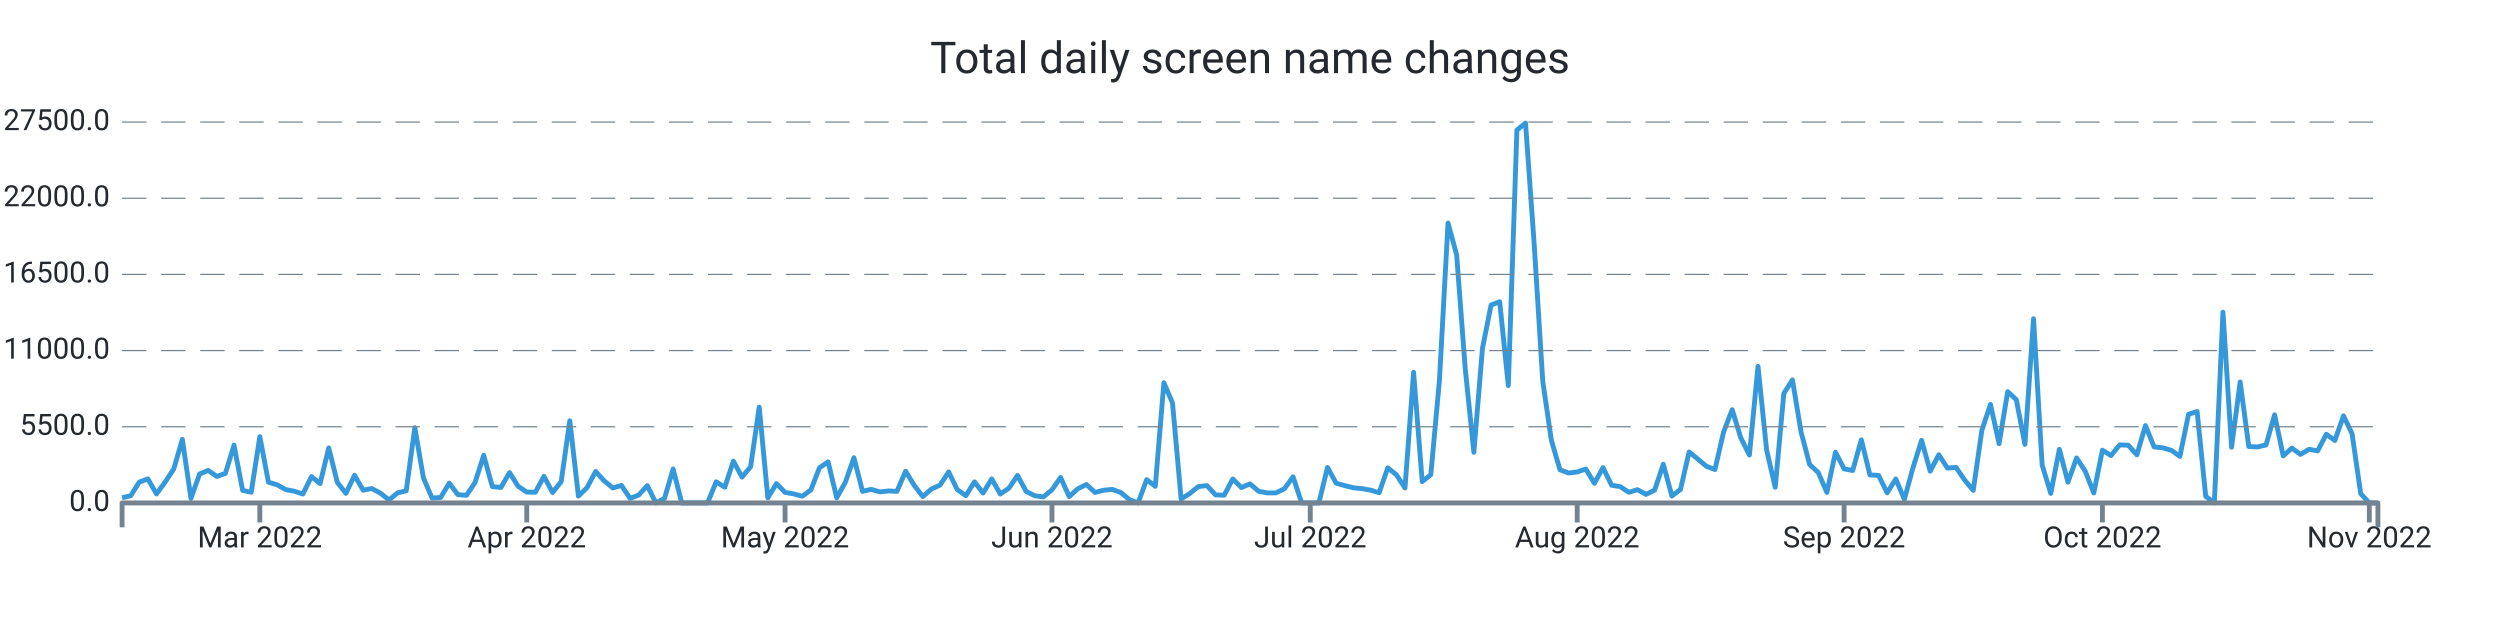
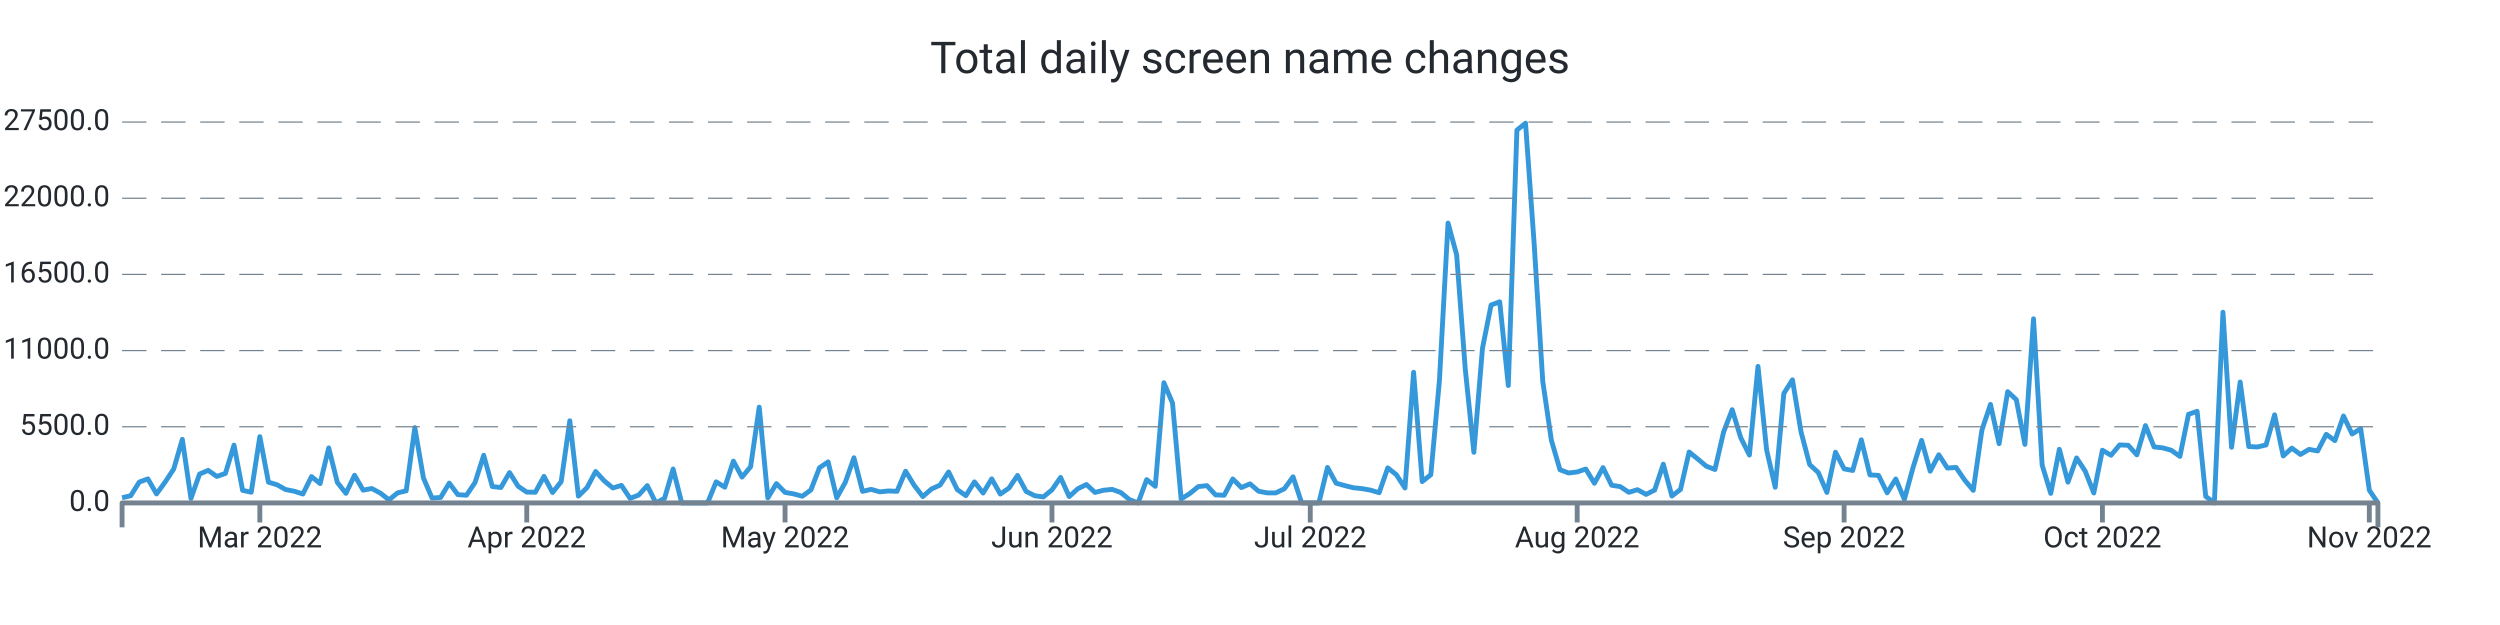
<svg xmlns="http://www.w3.org/2000/svg" width="1024.0" height="256.0" viewBox="0 0 1024.0 256.0" preserveAspectRatio="xMidYMid meet">
-   <path stroke="#3498db" stroke-linejoin="round" d="M 50.0 203.867 L 50 203.867L 53.527 203.079L 57.053 197.463L 60.58 196.169L 64.107 202.318L 67.634 197.457L 71.16 192.113L 74.687 179.957L 78.214 204.151L 81.74 194.161L 85.267 192.663L 88.794 195.142L 92.321 193.923L 95.847 182.333L 99.374 200.855L 102.901 201.626L 106.427 178.856L 109.954 197.502L 113.481 198.557L 117.008 200.526L 120.534 201.212L 124.061 202.347L 127.588 195.21L 131.115 198.075L 134.641 183.457L 138.168 197.593L 141.695 202.08L 145.221 194.666L 148.748 200.775L 152.275 200.095L 155.802 201.984L 159.328 204.758L 162.855 201.882L 166.382 201.031L 169.908 175.174L 173.435 195.766L 176.962 204.003L 180.489 203.759L 184.015 197.882L 187.542 202.613L 191.069 202.88L 194.595 197.593L 198.122 186.497L 201.649 199.278L 205.176 199.681L 208.702 193.571L 212.229 199.176L 215.756 201.564L 219.282 201.621L 222.809 195.125L 226.336 201.734L 229.863 197.275L 233.389 172.361L 236.916 203.203L 240.443 199.737L 243.969 193.123L 247.496 196.969L 251.023 199.868L 254.55 198.824L 258.076 204.128L 261.603 202.778L 265.13 198.909L 268.656 206L 272.183 204.128L 275.71 192.107L 279.237 206L 282.763 206L 286.29 206L 289.817 206L 293.344 197.355L 296.87 199.561L 300.397 188.885L 303.924 195.42L 307.45 191.194L 310.977 166.767L 314.504 203.924L 318.031 198.092L 321.557 201.683L 325.084 202.296L 328.611 203.266L 332.137 200.69L 335.664 191.586L 339.191 189.186L 342.718 203.884L 346.244 197.542L 349.771 187.496L 353.298 201.258L 356.824 200.441L 360.351 201.462L 363.878 201.099L 367.405 201.246L 370.931 192.998L 374.458 198.796L 377.985 203.391L 381.511 200.305L 385.038 198.694L 388.565 193.304L 392.092 200.549L 395.618 203.027L 399.145 197.377L 402.672 201.955L 406.198 196.152L 409.725 202.364L 413.252 199.947L 416.779 194.74L 420.305 201.28L 423.832 203.056L 427.359 203.538L 430.885 200.645L 434.412 195.557L 437.939 203.396L 441.466 200.197L 444.992 198.45L 448.519 201.7L 452.046 200.792L 455.573 200.458L 459.099 201.745L 462.626 204.644L 466.153 206L 469.679 196.458L 473.206 199.187L 476.733 156.772L 480.26 165.071L 483.786 204.378L 487.313 202.165L 490.84 199.306L 494.366 198.915L 497.893 202.715L 501.42 202.846L 504.947 196.186L 508.473 199.703L 512 198.194L 515.527 201.212L 519.053 201.899L 522.58 201.893L 526.107 200.18L 529.634 195.296L 533.16 206L 536.687 206L 540.214 206L 543.74 191.461L 547.267 197.905L 550.794 198.898L 554.321 199.783L 557.847 200.14L 561.374 200.764L 564.901 201.808L 568.427 191.642L 571.954 194.45L 575.481 199.885L 579.008 152.489L 582.534 197.253L 586.061 194.439L 589.588 155.87L 593.115 91.36L 596.641 104.39L 600.168 151.099L 603.695 185.266L 607.221 142.67L 610.748 124.948L 614.275 123.604L 617.802 157.912L 621.328 53.262L 624.855 50.425L 628.382 99.761L 631.908 156.097L 635.435 180.286L 638.962 192.408L 642.489 193.747L 646.015 193.31L 649.542 192.119L 653.069 197.945L 656.595 191.54L 660.122 198.756L 663.649 199.318L 667.176 201.649L 670.702 200.571L 674.229 202.5L 677.756 200.724L 681.282 190.133L 684.809 203.169L 688.336 200.475L 691.863 185.136L 695.389 187.995L 698.916 190.962L 702.443 192.3L 705.969 177.012L 709.496 167.806L 713.023 179.31L 716.55 186.384L 720.076 150.078L 723.603 184.302L 727.13 199.584L 730.656 161.157L 734.183 155.592L 737.71 176.939L 741.237 190.292L 744.763 193.531L 748.29 201.706L 751.817 185.226L 755.344 192.051L 758.87 192.726L 762.397 180.149L 765.924 194.53L 769.45 194.723L 772.977 201.865L 776.504 196.186L 780.031 204.508L 783.557 191.569L 787.084 180.371L 790.611 193.004L 794.137 186.27L 797.664 191.716L 801.191 191.455L 804.718 196.623L 808.244 200.861L 811.771 176.247L 815.298 165.639L 818.824 181.743L 822.351 160.425L 825.878 163.693L 829.405 182.01L 832.931 130.57L 836.458 190.468L 839.985 202.086L 843.511 184.052L 847.038 197.497L 850.565 187.564L 854.092 192.97L 857.618 201.916L 861.145 184.393L 864.672 186.611L 868.198 182.226L 871.725 182.362L 875.252 186.316L 878.779 174.329L 882.305 183.037L 885.832 183.434L 889.359 184.427L 892.885 186.94L 896.412 169.706L 899.939 168.543L 903.466 203.317L 906.992 206L 910.519 127.87L 914.046 183.19L 917.573 156.471L 921.099 182.884L 924.626 183.077L 928.153 182.26L 931.679 169.899L 935.206 186.741L 938.733 183.536L 942.26 186.123L 945.786 184.035L 949.313 184.682L 952.84 177.858L 956.366 180.427L 959.893 170.313L 963.42 177.693L 966.947 202.216L 970.473 206L 974 206" stroke-width="2.0" fill="none" />
+   <path stroke="#3498db" stroke-linejoin="round" d="M 50.0 203.861 L 50 203.861L 53.527 203.062L 57.053 197.446L 60.58 196.158L 64.107 202.307L 67.634 197.451L 71.16 192.102L 74.687 179.957L 78.214 204.151L 81.74 194.167L 85.267 192.663L 88.794 195.142L 92.321 193.923L 95.847 182.333L 99.374 200.855L 102.901 201.621L 106.427 178.862L 109.954 197.491L 113.481 198.557L 117.008 200.52L 120.534 201.212L 124.061 202.347L 127.588 195.205L 131.115 198.081L 134.641 183.457L 138.168 197.587L 141.695 202.069L 145.221 194.666L 148.748 200.775L 152.275 200.095L 155.802 201.984L 159.328 204.729L 162.855 201.882L 166.382 201.031L 169.908 175.157L 173.435 195.766L 176.962 204.003L 180.489 203.759L 184.015 197.877L 187.542 202.613L 191.069 202.84L 194.595 197.593L 198.122 186.497L 201.649 199.278L 205.176 199.681L 208.702 193.571L 212.229 199.164L 215.756 201.564L 219.282 201.615L 222.809 195.125L 226.336 201.734L 229.863 197.275L 233.389 172.355L 236.916 203.203L 240.443 199.726L 243.969 193.123L 247.496 196.958L 251.023 199.868L 254.55 198.824L 258.076 204.128L 261.603 202.778L 265.13 198.909L 268.656 206L 272.183 204.128L 275.71 192.107L 279.237 206L 282.763 206L 286.29 206L 289.817 206L 293.344 197.355L 296.87 199.561L 300.397 188.885L 303.924 195.42L 307.45 191.189L 310.977 166.767L 314.504 203.918L 318.031 198.092L 321.557 201.683L 325.084 202.296L 328.611 203.266L 332.137 200.69L 335.664 191.586L 339.191 189.186L 342.718 203.884L 346.244 197.542L 349.771 187.49L 353.298 201.258L 356.824 200.441L 360.351 201.462L 363.878 201.099L 367.405 201.246L 370.931 193.004L 374.458 198.796L 377.985 203.391L 381.511 200.305L 385.038 198.688L 388.565 193.31L 392.092 200.549L 395.618 203.027L 399.145 197.377L 402.672 201.955L 406.198 196.141L 409.725 202.364L 413.252 199.947L 416.779 194.74L 420.305 201.28L 423.832 203.056L 427.359 203.538L 430.885 200.645L 434.412 195.557L 437.939 203.391L 441.466 200.197L 444.992 198.45L 448.519 201.7L 452.046 200.792L 455.573 200.458L 459.099 201.745L 462.626 204.644L 466.153 206L 469.679 196.453L 473.206 199.187L 476.733 156.772L 480.26 165.077L 483.786 204.378L 487.313 202.165L 490.84 199.306L 494.366 198.915L 497.893 202.715L 501.42 202.852L 504.947 196.186L 508.473 199.703L 512 198.194L 515.527 201.212L 519.053 201.887L 522.58 201.893L 526.107 200.18L 529.634 195.296L 533.16 206L 536.687 206L 540.214 206L 543.74 191.461L 547.267 197.905L 550.794 198.892L 554.321 199.777L 557.847 200.14L 561.374 200.764L 564.901 201.808L 568.427 191.642L 571.954 194.45L 575.481 199.885L 579.008 152.495L 582.534 197.253L 586.061 194.445L 589.588 155.876L 593.115 91.366L 596.641 104.39L 600.168 151.105L 603.695 185.266L 607.221 142.67L 610.748 124.948L 614.275 123.615L 617.802 157.912L 621.328 53.302L 624.855 50.448L 628.382 99.761L 631.908 156.097L 635.435 180.286L 638.962 192.408L 642.489 193.741L 646.015 193.316L 649.542 192.119L 653.069 197.945L 656.595 191.54L 660.122 198.756L 663.649 199.318L 667.176 201.649L 670.702 200.571L 674.229 202.5L 677.756 200.724L 681.282 190.133L 684.809 203.169L 688.336 200.475L 691.863 185.136L 695.389 187.995L 698.916 190.962L 702.443 192.3L 705.969 177.012L 709.496 167.811L 713.023 179.31L 716.55 186.389L 720.076 150.078L 723.603 184.29L 727.13 199.584L 730.656 161.168L 734.183 155.575L 737.71 176.944L 741.237 190.292L 744.763 193.531L 748.29 201.706L 751.817 185.226L 755.344 192.051L 758.87 192.714L 762.397 180.149L 765.924 194.524L 769.45 194.723L 772.977 201.865L 776.504 196.192L 780.031 204.508L 783.557 191.58L 787.084 180.365L 790.611 193.004L 794.137 186.265L 797.664 191.722L 801.191 191.461L 804.718 196.623L 808.244 200.861L 811.771 176.241L 815.298 165.639L 818.824 181.743L 822.351 160.425L 825.878 163.698L 829.405 182.021L 832.931 130.581L 836.458 190.468L 839.985 202.086L 843.511 184.035L 847.038 197.497L 850.565 187.575L 854.092 192.97L 857.618 201.916L 861.145 184.398L 864.672 186.48L 868.198 182.237L 871.725 182.39L 875.252 186.316L 878.779 174.323L 882.305 183.065L 885.832 183.434L 889.359 184.427L 892.885 186.934L 896.412 169.706L 899.939 168.475L 903.466 203.317L 906.992 206L 910.519 127.898L 914.046 183.196L 917.573 156.483L 921.099 182.901L 924.626 183.077L 928.153 182.265L 931.679 169.91L 935.206 186.758L 938.733 183.547L 942.26 186.151L 945.786 184.058L 949.313 184.716L 952.84 177.903L 956.366 180.473L 959.893 170.387L 963.42 177.767L 966.947 175.566L 970.473 200.787L 974 206" stroke-width="2.0" fill="none" />
  <text x="45.0" font-family="-apple-system, system-ui, BlinkMacSystemFont, Roboto" y="50.0" dominant-baseline="middle" text-anchor="end" font-size="12" fill="#24292f">27500.0</text>
  <path stroke="#74838f" stroke-dasharray="10 6" stroke-width="0.5" d="M 50.0 50.0 L 974.0 50.0" />
  <text x="45.0" font-family="-apple-system, system-ui, BlinkMacSystemFont, Roboto" y="81.2" dominant-baseline="middle" text-anchor="end" font-size="12" fill="#24292f">22000.0</text>
  <path stroke="#74838f" stroke-dasharray="10 6" stroke-width="0.5" d="M 50.0 81.2 L 974.0 81.2" />
  <text x="45.0" font-family="-apple-system, system-ui, BlinkMacSystemFont, Roboto" y="112.4" dominant-baseline="middle" text-anchor="end" font-size="12" fill="#24292f">16500.0</text>
  <path stroke="#74838f" stroke-dasharray="10 6" stroke-width="0.5" d="M 50.0 112.4 L 974.0 112.4" />
  <text x="45.0" font-family="-apple-system, system-ui, BlinkMacSystemFont, Roboto" y="143.6" dominant-baseline="middle" text-anchor="end" font-size="12" fill="#24292f">11000.0</text>
  <path stroke="#74838f" stroke-dasharray="10 6" stroke-width="0.5" d="M 50.0 143.6 L 974.0 143.6" />
  <text x="45.0" font-family="-apple-system, system-ui, BlinkMacSystemFont, Roboto" y="174.8" dominant-baseline="middle" text-anchor="end" font-size="12" fill="#24292f">5500.0</text>
  <path stroke="#74838f" stroke-dasharray="10 6" stroke-width="0.5" d="M 50.0 174.8 L 974.0 174.8" />
  <text x="45.0" font-family="-apple-system, system-ui, BlinkMacSystemFont, Roboto" y="206.0" dominant-baseline="middle" text-anchor="end" font-size="12" fill="#24292f">0.0</text>
  <path stroke="#74838f" stroke-width="2.0" d="M 106.427 206.0 L 106.427 214.0" />
  <text x="106.427" font-family="-apple-system, system-ui, BlinkMacSystemFont, Roboto" y="216.0" dominant-baseline="hanging" text-anchor="middle" font-size="12" fill="#24292f">Mar 2022</text>
  <path stroke="#74838f" stroke-width="2.0" d="M 215.756 206.0 L 215.756 214.0" />
  <text x="215.756" font-family="-apple-system, system-ui, BlinkMacSystemFont, Roboto" y="216.0" dominant-baseline="hanging" text-anchor="middle" font-size="12" fill="#24292f">Apr 2022</text>
  <path stroke="#74838f" stroke-width="2.0" d="M 321.557 206.0 L 321.557 214.0" />
  <text x="321.557" font-family="-apple-system, system-ui, BlinkMacSystemFont, Roboto" y="216.0" dominant-baseline="hanging" text-anchor="middle" font-size="12" fill="#24292f">May 2022</text>
  <path stroke="#74838f" stroke-width="2.0" d="M 430.885 206.0 L 430.885 214.0" />
  <text x="430.885" font-family="-apple-system, system-ui, BlinkMacSystemFont, Roboto" y="216.0" dominant-baseline="hanging" text-anchor="middle" font-size="12" fill="#24292f">Jun 2022</text>
  <path stroke="#74838f" stroke-width="2.0" d="M 536.687 206.0 L 536.687 214.0" />
  <text x="536.687" font-family="-apple-system, system-ui, BlinkMacSystemFont, Roboto" y="216.0" dominant-baseline="hanging" text-anchor="middle" font-size="12" fill="#24292f">Jul 2022</text>
  <path stroke="#74838f" stroke-width="2.0" d="M 646.015 206.0 L 646.015 214.0" />
  <text x="646.015" font-family="-apple-system, system-ui, BlinkMacSystemFont, Roboto" y="216.0" dominant-baseline="hanging" text-anchor="middle" font-size="12" fill="#24292f">Aug 2022</text>
  <path stroke="#74838f" stroke-width="2.0" d="M 755.344 206.0 L 755.344 214.0" />
  <text x="755.344" font-family="-apple-system, system-ui, BlinkMacSystemFont, Roboto" y="216.0" dominant-baseline="hanging" text-anchor="middle" font-size="12" fill="#24292f">Sep 2022</text>
  <path stroke="#74838f" stroke-width="2.0" d="M 861.145 206.0 L 861.145 214.0" />
  <text x="861.145" font-family="-apple-system, system-ui, BlinkMacSystemFont, Roboto" y="216.0" dominant-baseline="hanging" text-anchor="middle" font-size="12" fill="#24292f">Oct 2022</text>
  <path stroke="#74838f" stroke-width="2.0" d="M 970.473 206.0 L 970.473 214.0" />
  <text x="970.473" font-family="-apple-system, system-ui, BlinkMacSystemFont, Roboto" y="216.0" dominant-baseline="hanging" text-anchor="middle" font-size="12" fill="#24292f">Nov 2022</text>
  <path stroke="#74838f" stroke-linejoin="round" stroke-width="2.0" d="M 50.0 216.0 L 50.0 206.0 L 974.0 206.0 L 974.0 216.0" fill="none" />
  <text x="512.0" y="25.0" font-family="-apple-system, system-ui, BlinkMacSystemFont, Roboto" dominant-baseline="middle" text-anchor="middle" font-size="18" fill="#24292f">Total daily screen name changes</text>
</svg>
